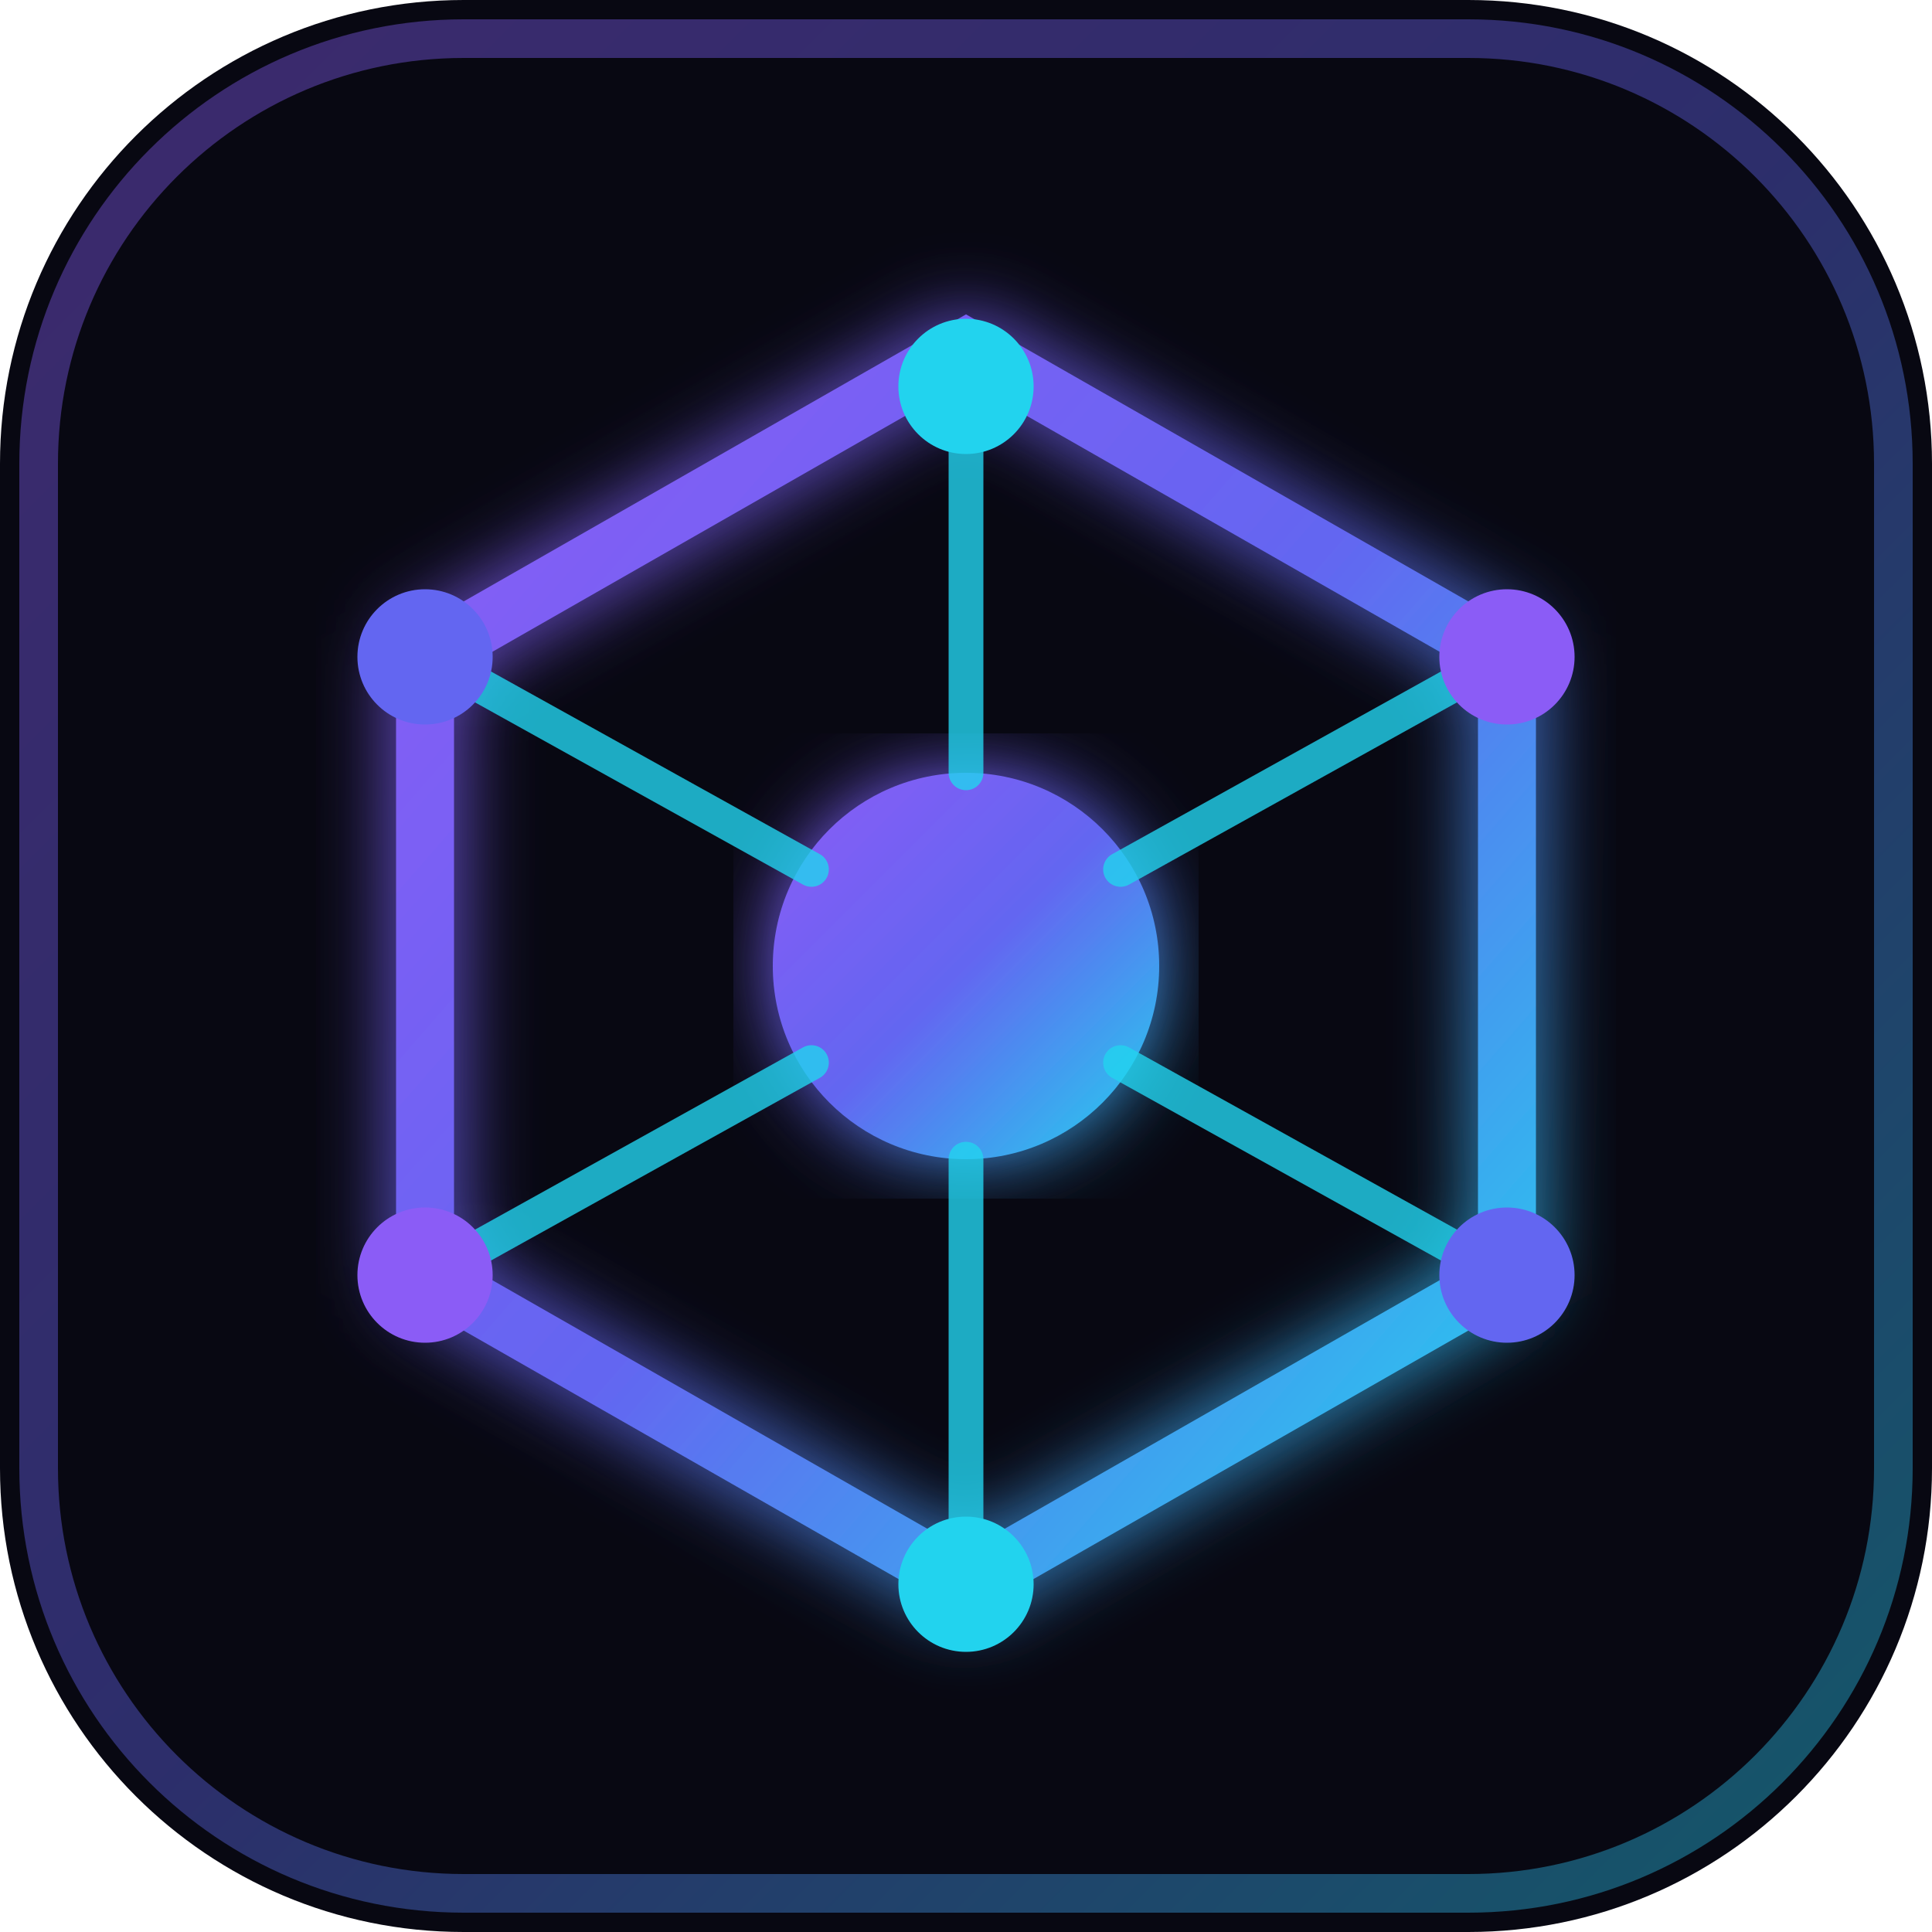
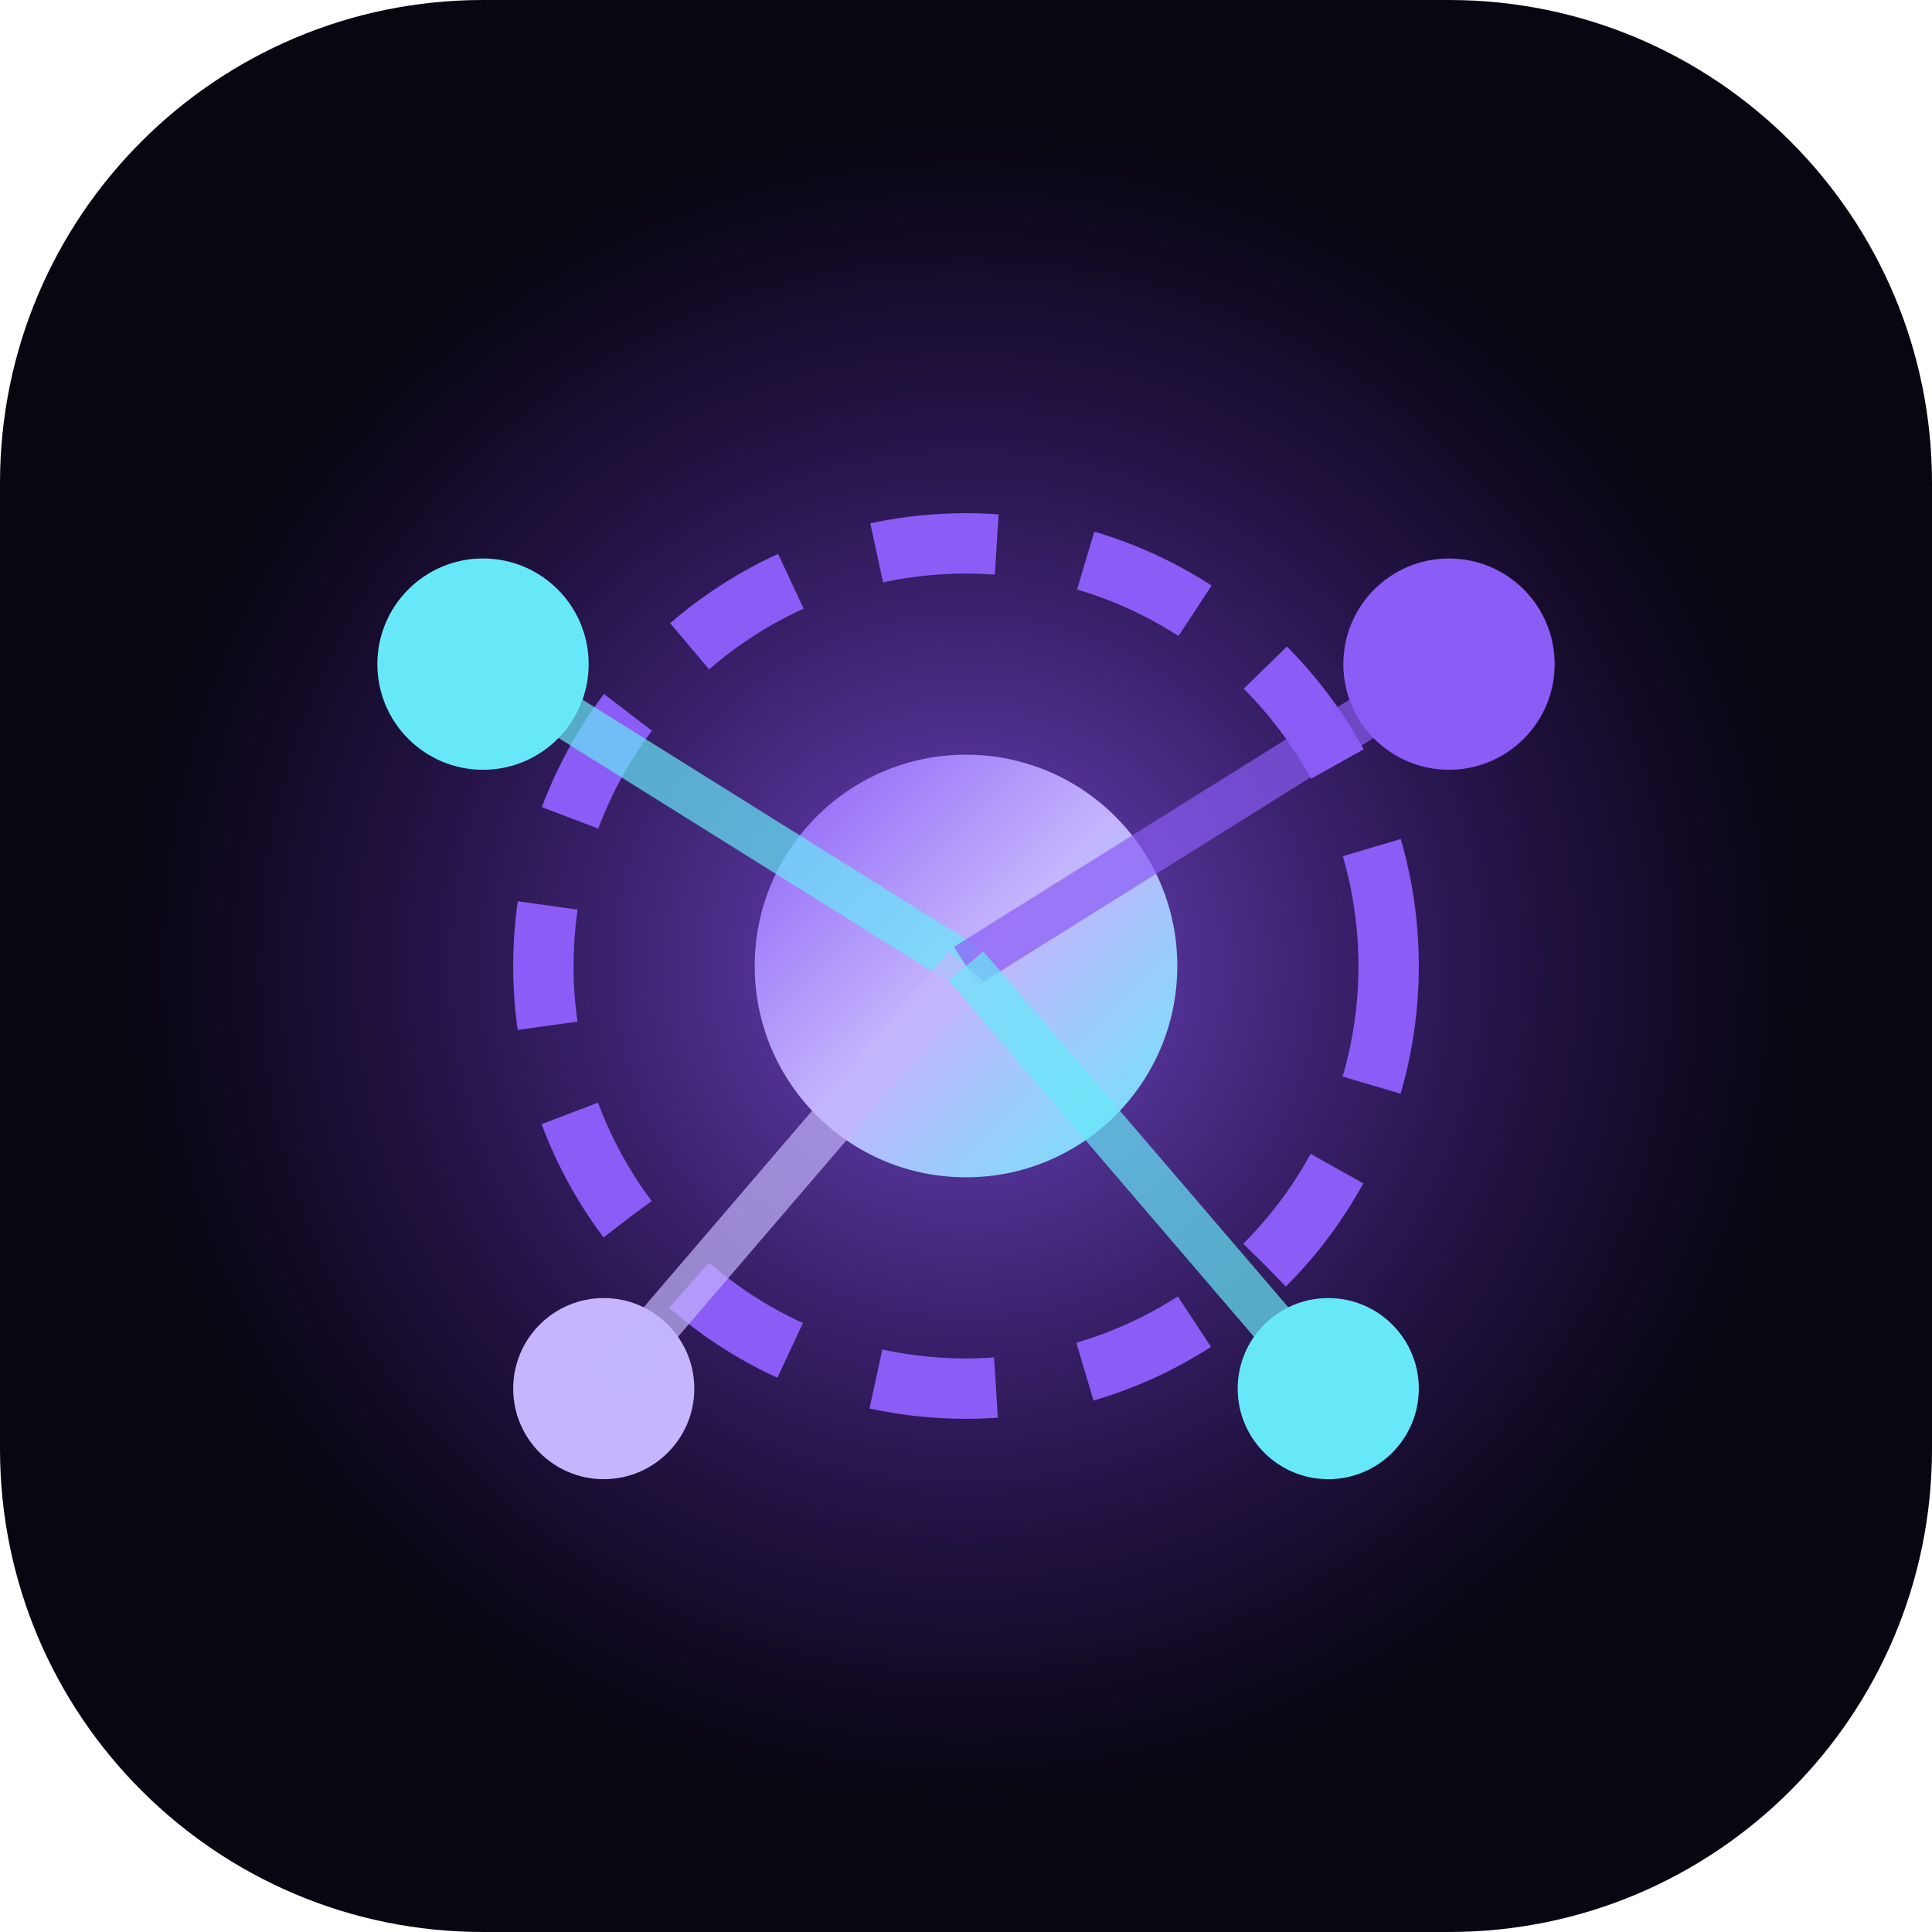
- <svg xmlns="http://www.w3.org/2000/svg" viewBox="0 0 100 100">
+ <svg xmlns="http://www.w3.org/2000/svg" viewBox="0 0 64 64" fill="none">
  <defs>
-     <linearGradient id="glowGrad" x1="0%" y1="0%" x2="100%" y2="100%">
+     <linearGradient id="purpleGlow" x1="0%" y1="0%" x2="100%" y2="100%">
      <stop offset="0%" stop-color="#8B5CF6" />
-       <stop offset="50%" stop-color="#6366F1" />
-       <stop offset="100%" stop-color="#22D3EE" />
+       <stop offset="50%" stop-color="#C4B5FD" />
+       <stop offset="100%" stop-color="#67E8F9" />
    </linearGradient>
-     <filter id="glow">
-       <feGaussianBlur stdDeviation="2" result="blur" />
-       <feMerge>
-         <feMergeNode in="blur" />
-         <feMergeNode in="SourceGraphic" />
-       </feMerge>
-     </filter>
+     <radialGradient id="nodeGlow" cx="50%" cy="50%" r="50%">
+       <stop offset="0%" stop-color="#8B5CF6" stop-opacity="0.8" />
+       <stop offset="100%" stop-color="#5B21B6" stop-opacity="0" />
+     </radialGradient>
  </defs>
-   <rect width="100" height="100" rx="24" fill="#080812" />
-   <rect x="2" y="2" width="96" height="96" rx="22" fill="none" stroke="url(#glowGrad)" stroke-width="2" stroke-opacity="0.4" />
-   <polygon points="50,18 78,34 78,66 50,82 22,66 22,34" fill="none" stroke="url(#glowGrad)" stroke-width="3" filter="url(#glow)" />
-   <circle cx="50" cy="50" r="10" fill="url(#glowGrad)" filter="url(#glow)" />
-   <path d="M50 20 L50 40 M50 60 L50 80 M24 35 L42 45 M58 55 L76 65 M24 65 L42 55 M58 45 L76 35" stroke="#22D3EE" stroke-width="1.8" stroke-linecap="round" stroke-opacity="0.8" />
-   <circle cx="50" cy="20" r="3.5" fill="#22D3EE" />
-   <circle cx="78" cy="34" r="3.5" fill="#8B5CF6" />
-   <circle cx="78" cy="66" r="3.5" fill="#6366F1" />
-   <circle cx="50" cy="82" r="3.5" fill="#22D3EE" />
-   <circle cx="22" cy="66" r="3.5" fill="#8B5CF6" />
-   <circle cx="22" cy="34" r="3.5" fill="#6366F1" />
+   <rect width="64" height="64" rx="16" fill="#080611" />
+   <circle cx="32" cy="32" r="28" fill="url(#nodeGlow)" />
+   <circle cx="32" cy="32" r="14" stroke="#8B5CF6" stroke-width="2" stroke-dasharray="4 3" />
+   <circle cx="32" cy="32" r="7" fill="url(#purpleGlow)" />
+   <circle cx="16" cy="22" r="3.5" fill="#67E8F9" />
+   <circle cx="48" cy="22" r="3.5" fill="#8B5CF6" />
+   <circle cx="20" cy="46" r="3" fill="#C4B5FD" />
+   <circle cx="44" cy="46" r="3" fill="#67E8F9" />
+   <line x1="32" y1="32" x2="16" y2="22" stroke="#67E8F9" stroke-width="1.5" stroke-opacity="0.7" />
+   <line x1="32" y1="32" x2="48" y2="22" stroke="#8B5CF6" stroke-width="1.5" stroke-opacity="0.7" />
+   <line x1="32" y1="32" x2="20" y2="46" stroke="#C4B5FD" stroke-width="1.5" stroke-opacity="0.7" />
+   <line x1="32" y1="32" x2="44" y2="46" stroke="#67E8F9" stroke-width="1.5" stroke-opacity="0.7" />
</svg>
